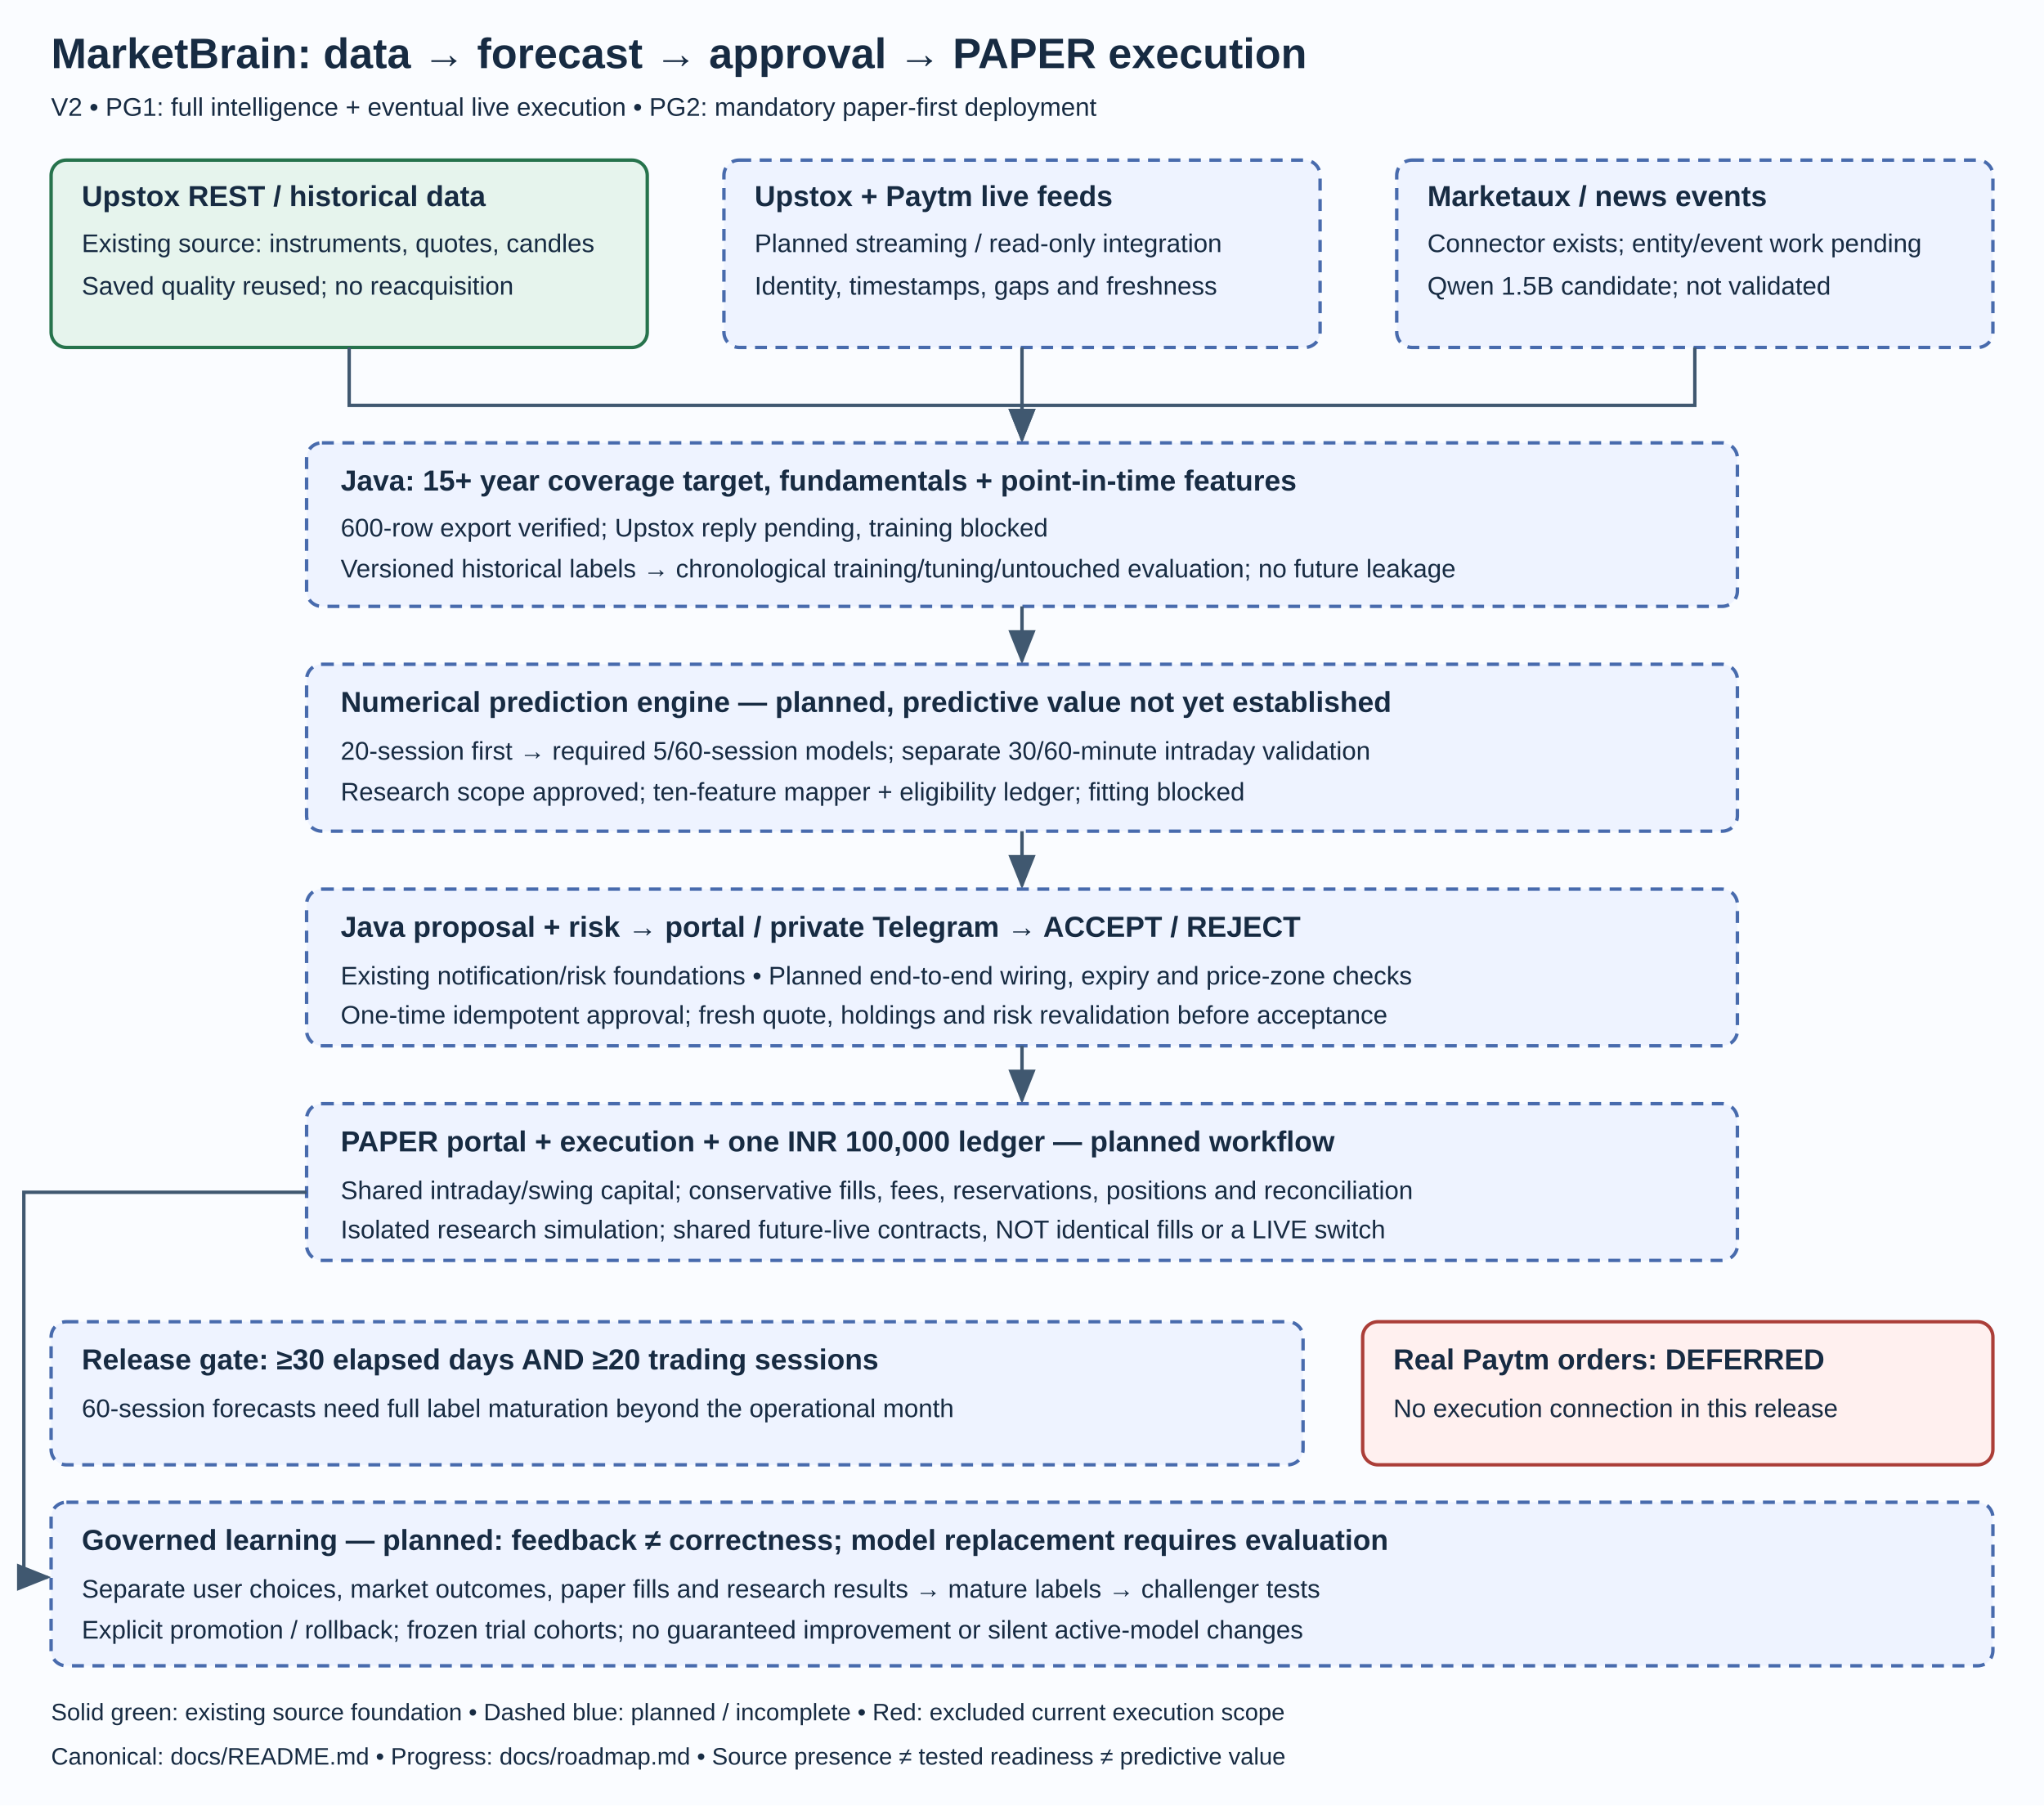
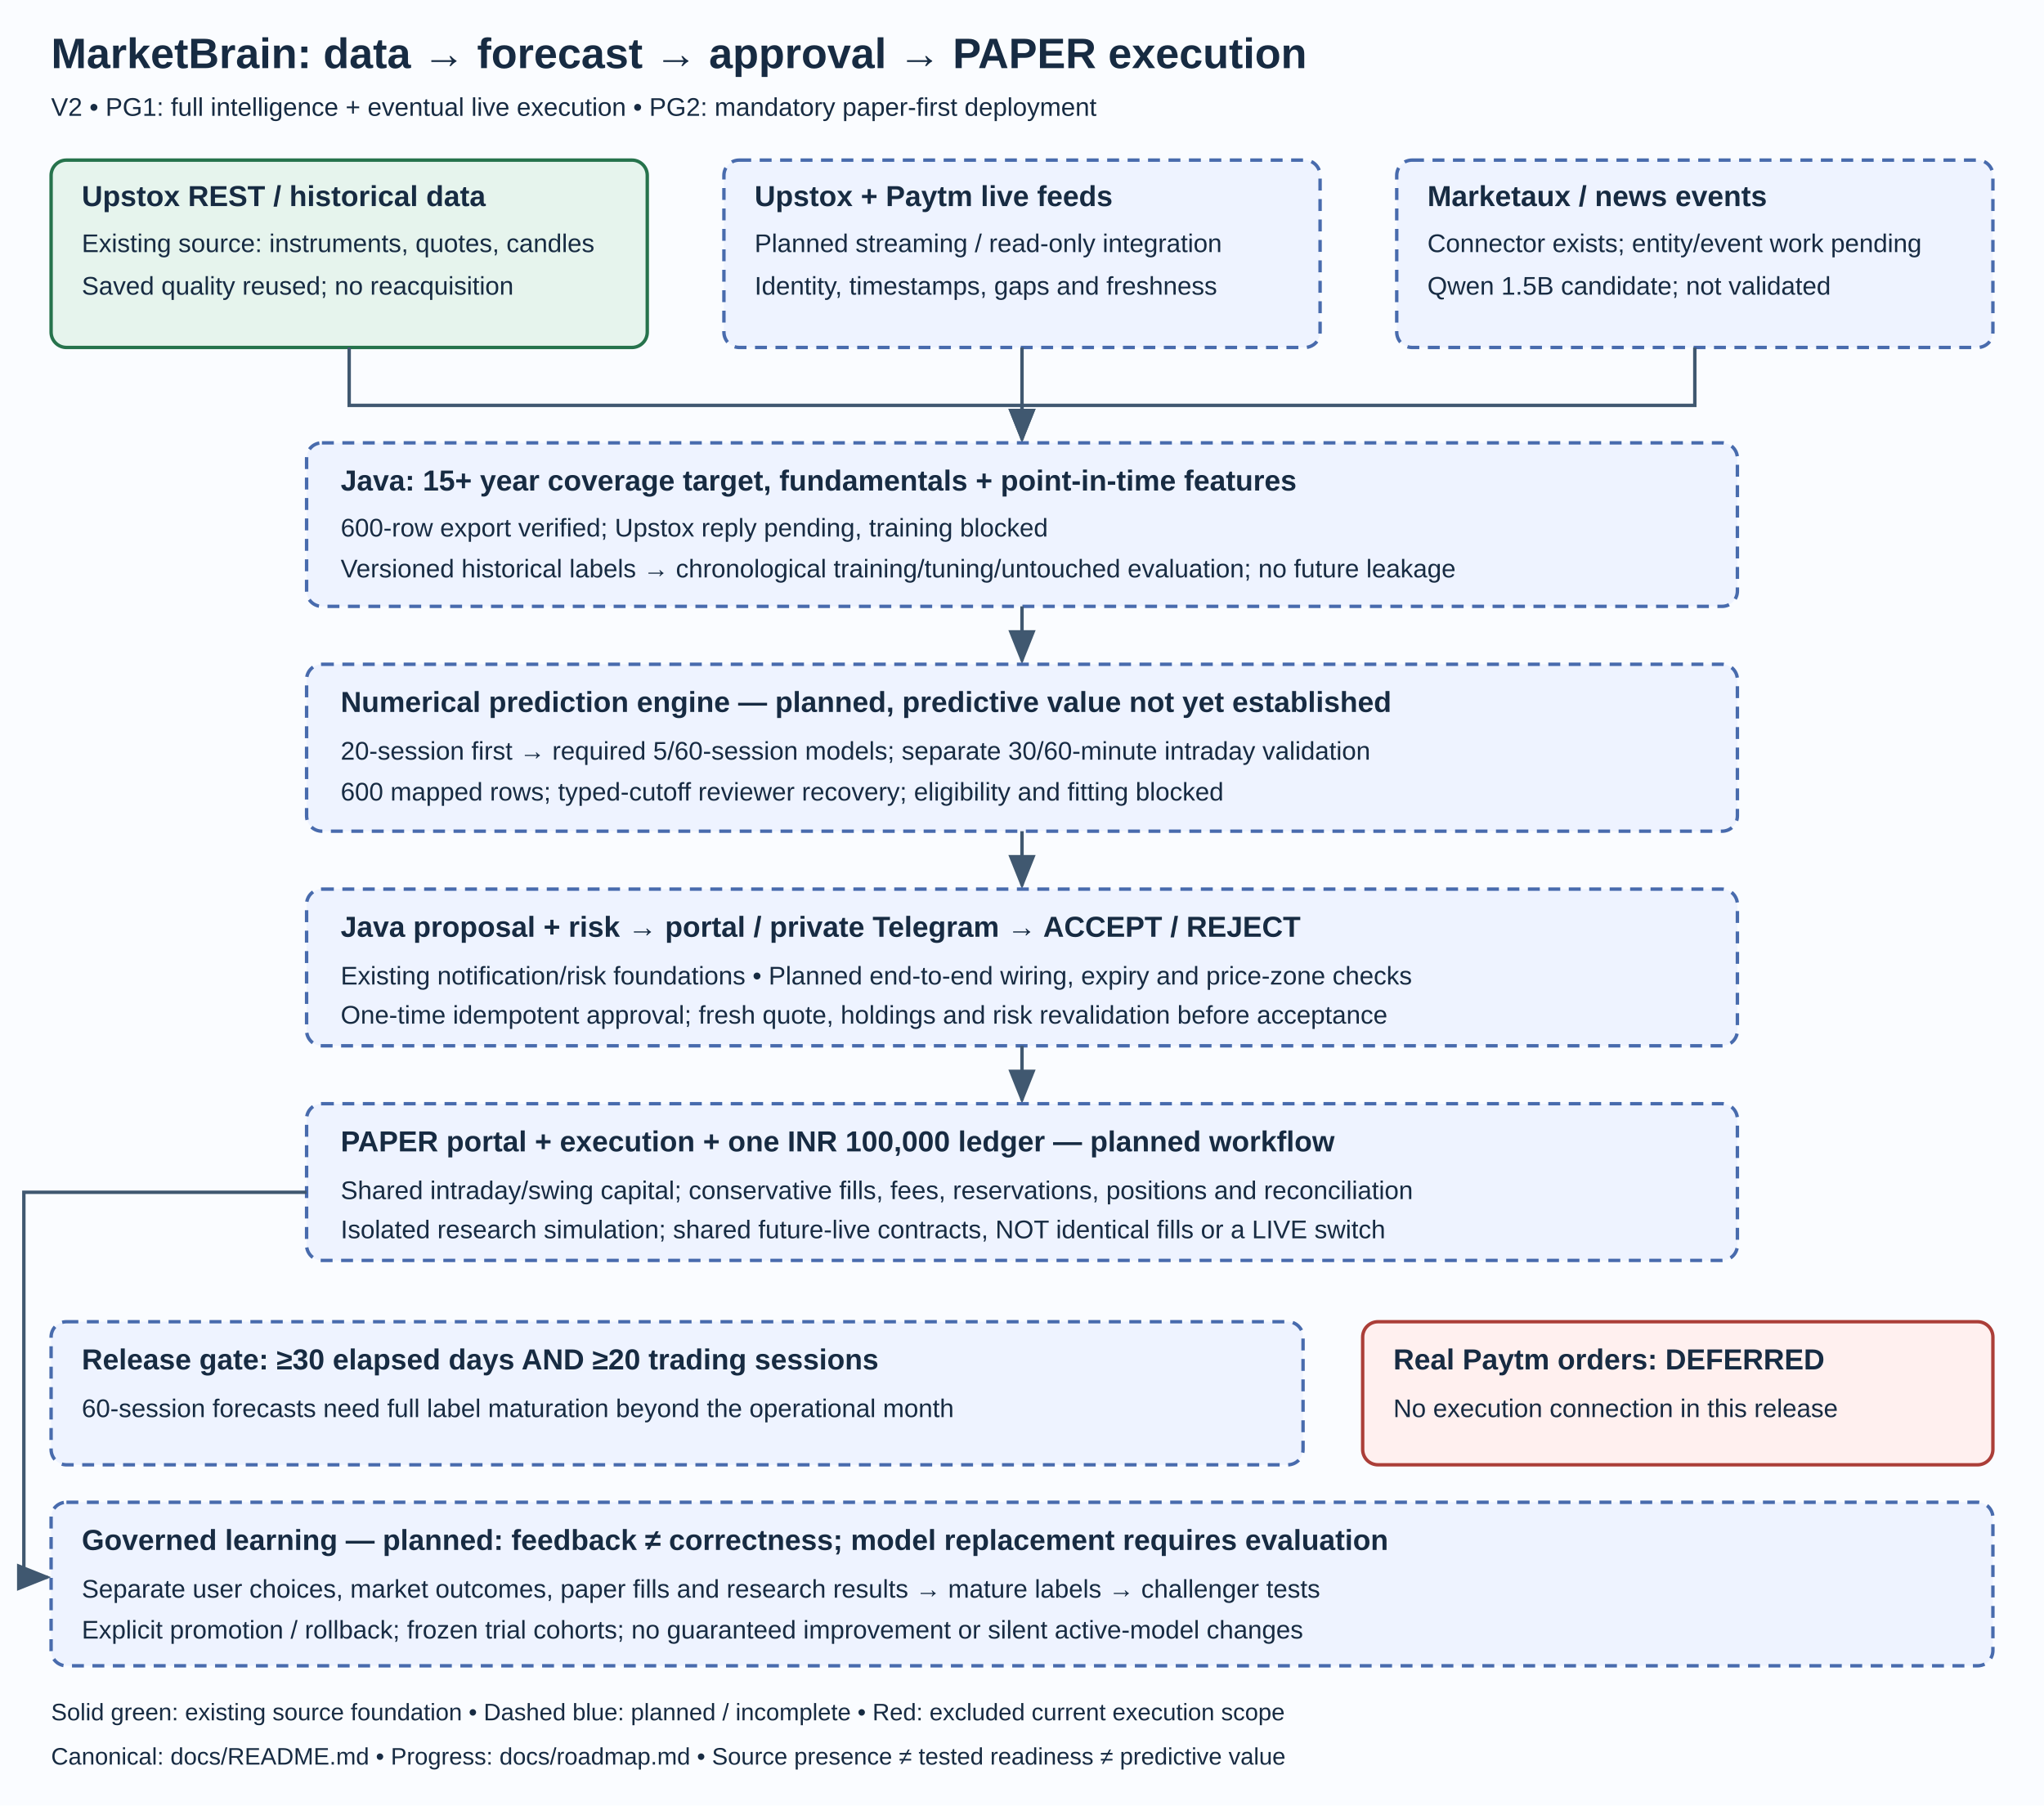
<svg xmlns="http://www.w3.org/2000/svg" width="1200" height="1060" viewBox="0 0 1200 1060" role="img" aria-labelledby="title desc">
  <defs>
    <marker id="arrow" markerWidth="10" markerHeight="8" refX="9" refY="4" orient="auto">
      <path d="M0,0 L10,4 L0,8 Z" fill="#405870" />
    </marker>
    <style>
      text { font-family: Arial, sans-serif; fill: #172b42; }
      .heading { font-size: 25px; font-weight: bold; }
      .label { font-size: 17px; font-weight: bold; }
      .body { font-size: 15px; }
      .small { font-size: 14px; }
      .existing { fill: #e6f4ed; stroke: #26734c; stroke-width: 2; }
      .planned { fill: #eef3ff; stroke: #486bad; stroke-width: 2; stroke-dasharray: 7 5; }
      .blocked { fill: #fff0ef; stroke: #ab3e38; stroke-width: 2; }
      .line { fill: none; stroke: #405870; stroke-width: 2; marker-end: url(#arrow); }
    </style>
  </defs>
  <rect width="1200" height="1060" fill="#fafcff" />
  <text x="30" y="40" class="heading">MarketBrain: data → forecast → approval → PAPER execution</text>
  <text x="30" y="68" class="body">V2 • PG1: full intelligence + eventual live execution • PG2: mandatory paper-first deployment</text>
  <rect x="30" y="94" width="350" height="110" rx="9" class="existing" />
  <text x="48" y="121" class="label">Upstox REST / historical data</text>
  <text x="48" y="148" class="body">Existing source: instruments, quotes, candles</text>
  <text x="48" y="173" class="body">Saved quality reused; no reacquisition</text>
  <rect x="425" y="94" width="350" height="110" rx="9" class="planned" />
  <text x="443" y="121" class="label">Upstox + Paytm live feeds</text>
  <text x="443" y="148" class="body">Planned streaming / read-only integration</text>
  <text x="443" y="173" class="body">Identity, timestamps, gaps and freshness</text>
  <rect x="820" y="94" width="350" height="110" rx="9" class="planned" />
  <text x="838" y="121" class="label">Marketaux / news events</text>
  <text x="838" y="148" class="body">Connector exists; entity/event work pending</text>
  <text x="838" y="173" class="body">Qwen 1.5B candidate; not validated</text>
  <path d="M205 204 V238 H600 V258" class="line" />
  <path d="M600 204 V258" class="line" />
  <path d="M995 204 V238 H600" fill="none" stroke="#405870" stroke-width="2" />
  <rect x="180" y="260" width="840" height="96" rx="9" class="planned" />
  <text x="200" y="288" class="label">Java: 15+ year coverage target, fundamentals + point-in-time features</text>
  <text x="200" y="315" class="body">600-row export verified; Upstox reply pending, training blocked</text>
  <text x="200" y="339" class="body">Versioned historical labels → chronological training/tuning/untouched evaluation; no future leakage</text>
  <path d="M600 356 V388" class="line" />
  <rect x="180" y="390" width="840" height="98" rx="9" class="planned" />
  <text x="200" y="418" class="label">Numerical prediction engine — planned, predictive value not yet established</text>
  <text x="200" y="446" class="body">20-session first → required 5/60-session models; separate 30/60-minute intraday validation</text>
-   <text x="200" y="470" class="body">Research scope approved; ten-feature mapper + eligibility ledger; fitting blocked</text>
+   <text x="200" y="470" class="body">600 mapped rows; typed-cutoff reviewer recovery; eligibility and fitting blocked</text>
  <path d="M600 488 V520" class="line" />
  <rect x="180" y="522" width="840" height="92" rx="9" class="planned" />
  <text x="200" y="550" class="label">Java proposal + risk → portal / private Telegram → ACCEPT / REJECT</text>
  <text x="200" y="578" class="body">Existing notification/risk foundations • Planned end-to-end wiring, expiry and price-zone checks</text>
  <text x="200" y="601" class="body">One-time idempotent approval; fresh quote, holdings and risk revalidation before acceptance</text>
  <path d="M600 614 V646" class="line" />
  <rect x="180" y="648" width="840" height="92" rx="9" class="planned" />
  <text x="200" y="676" class="label">PAPER portal + execution + one INR 100,000 ledger — planned workflow</text>
  <text x="200" y="704" class="body">Shared intraday/swing capital; conservative fills, fees, reservations, positions and reconciliation</text>
  <text x="200" y="727" class="body">Isolated research simulation; shared future-live contracts, NOT identical fills or a LIVE switch</text>
  <rect x="30" y="776" width="735" height="84" rx="9" class="planned" />
  <text x="48" y="804" class="label">Release gate: ≥30 elapsed days AND ≥20 trading sessions</text>
  <text x="48" y="832" class="body">60-session forecasts need full label maturation beyond the operational month</text>
  <rect x="800" y="776" width="370" height="84" rx="9" class="blocked" />
  <text x="818" y="804" class="label">Real Paytm orders: DEFERRED</text>
  <text x="818" y="832" class="body">No execution connection in this release</text>
  <path d="M180 700 H14 V926 H28" class="line" />
  <rect x="30" y="882" width="1140" height="96" rx="9" class="planned" />
  <text x="48" y="910" class="label">Governed learning — planned: feedback ≠ correctness; model replacement requires evaluation</text>
  <text x="48" y="938" class="body">Separate user choices, market outcomes, paper fills and research results → mature labels → challenger tests</text>
  <text x="48" y="962" class="body">Explicit promotion / rollback; frozen trial cohorts; no guaranteed improvement or silent active-model changes</text>
  <text x="30" y="1010" class="small">Solid green: existing source foundation • Dashed blue: planned / incomplete • Red: excluded current execution scope</text>
  <text x="30" y="1036" class="small">Canonical: docs/README.md • Progress: docs/roadmap.md • Source presence ≠ tested readiness ≠ predictive value</text>
</svg>
